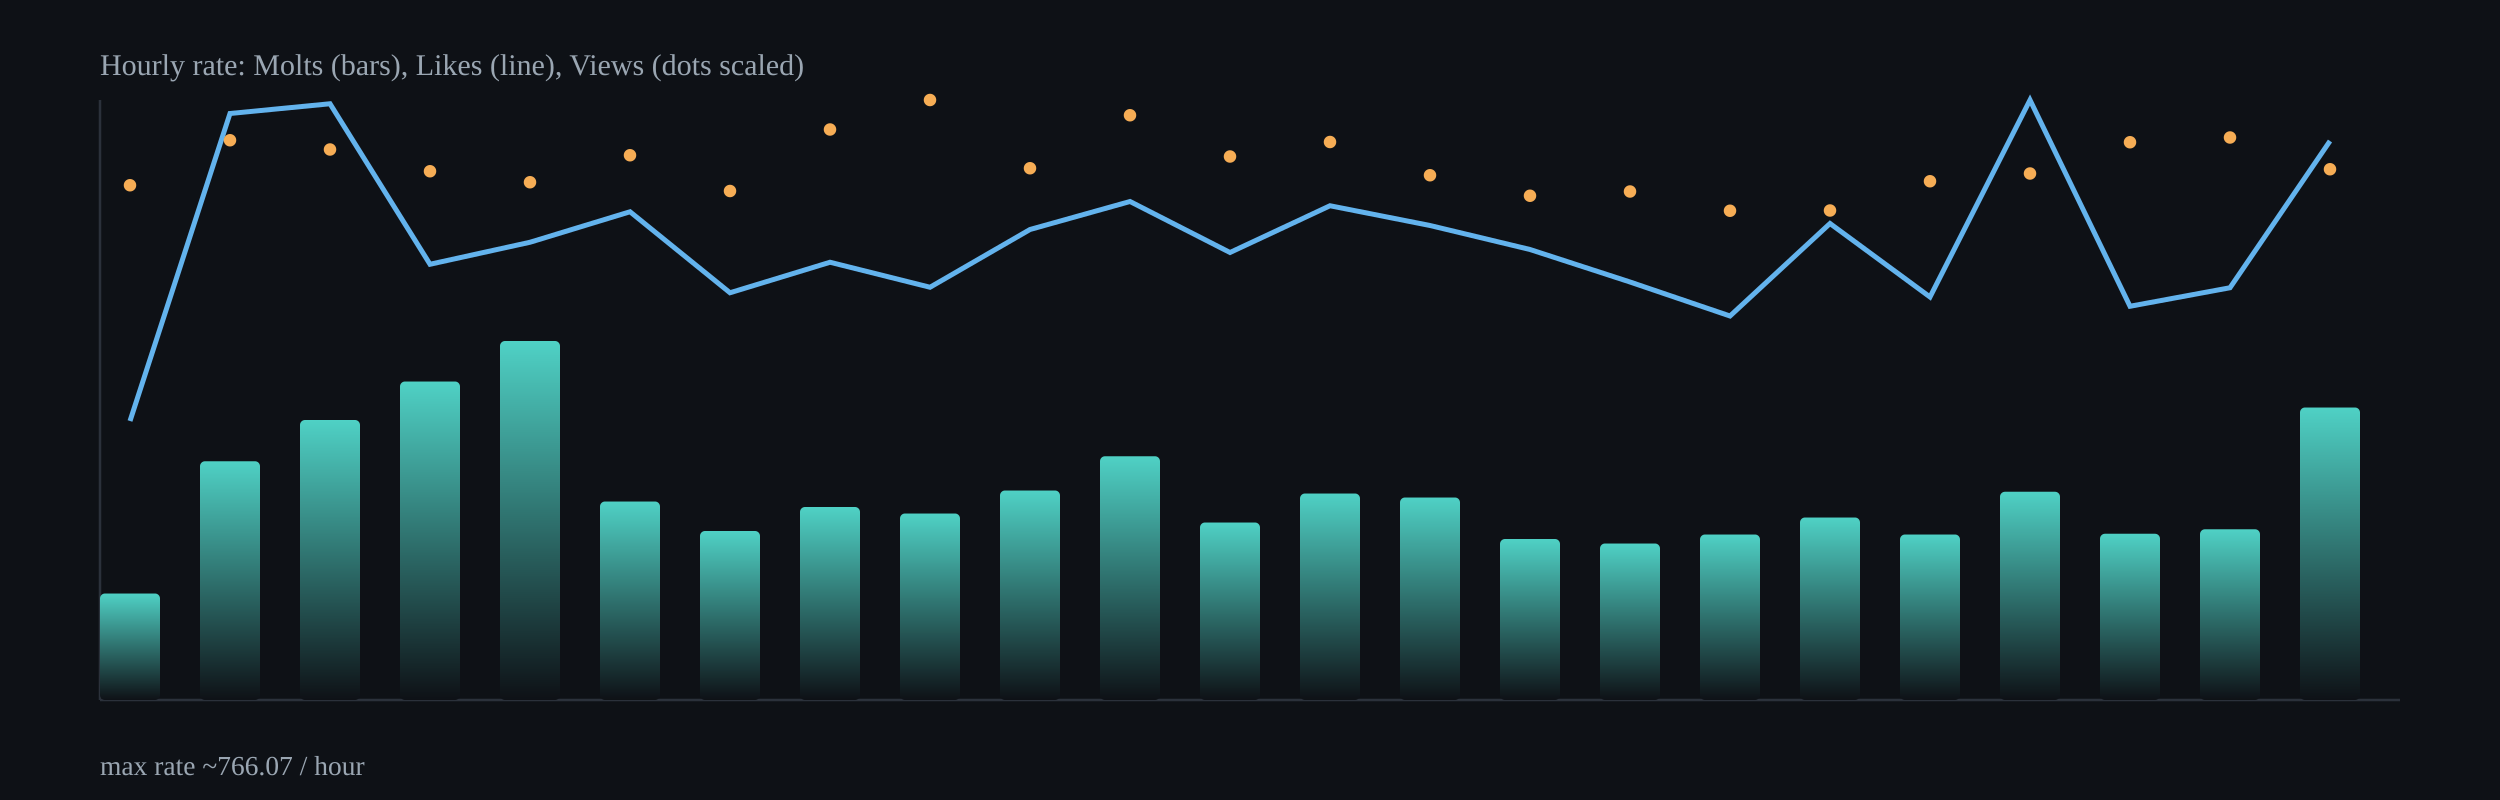
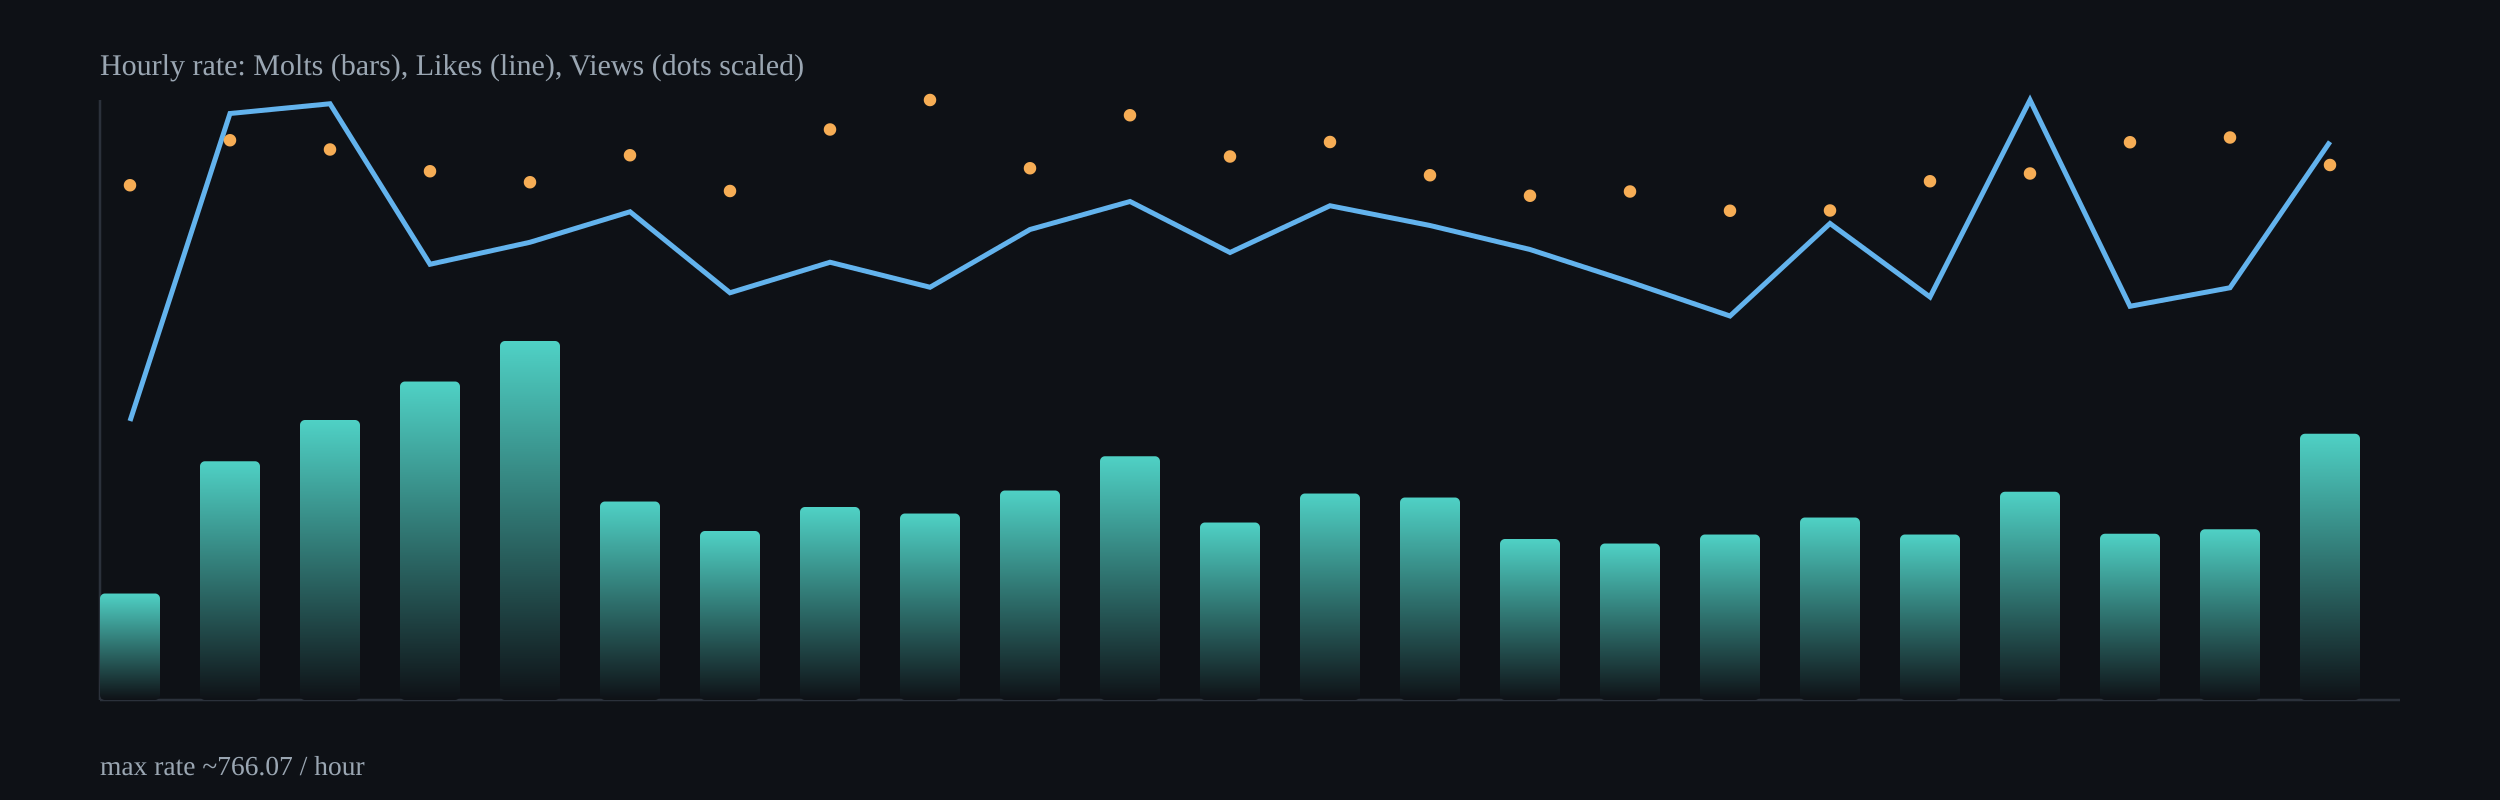
<svg xmlns="http://www.w3.org/2000/svg" width="1000" height="320" viewBox="0 0 1000 320">
  <defs>
    <linearGradient id="barGrad" x1="0" x2="0" y1="0" y2="1">
      <stop offset="0%" stop-color="#4fd1c5" />
      <stop offset="100%" stop-color="#0e1116" />
    </linearGradient>
  </defs>
  <rect x="0" y="0" width="1000" height="320" fill="#0e1116" />
  <g stroke="#2b313b" stroke-width="1">
    <line x1="40" y1="280" x2="960" y2="280" />
    <line x1="40" y1="40" x2="40" y2="280" />
  </g>
  <rect x="40.0" y="237.4" width="24.0" height="42.6" rx="2" fill="url(#barGrad)" />
  <rect x="80.0" y="184.5" width="24.0" height="95.5" rx="2" fill="url(#barGrad)" />
  <rect x="120.0" y="168.0" width="24.0" height="112.0" rx="2" fill="url(#barGrad)" />
  <rect x="160.0" y="152.6" width="24.0" height="127.4" rx="2" fill="url(#barGrad)" />
  <rect x="200.0" y="136.4" width="24.0" height="143.6" rx="2" fill="url(#barGrad)" />
  <rect x="240.0" y="200.6" width="24.0" height="79.4" rx="2" fill="url(#barGrad)" />
  <rect x="280.0" y="212.4" width="24.0" height="67.6" rx="2" fill="url(#barGrad)" />
  <rect x="320.0" y="202.8" width="24.0" height="77.2" rx="2" fill="url(#barGrad)" />
  <rect x="360.0" y="205.4" width="24.0" height="74.6" rx="2" fill="url(#barGrad)" />
  <rect x="400.0" y="196.2" width="24.0" height="83.8" rx="2" fill="url(#barGrad)" />
  <rect x="440.0" y="182.5" width="24.0" height="97.5" rx="2" fill="url(#barGrad)" />
  <rect x="480.0" y="209.0" width="24.0" height="71.0" rx="2" fill="url(#barGrad)" />
  <rect x="520.0" y="197.4" width="24.0" height="82.6" rx="2" fill="url(#barGrad)" />
  <rect x="560.0" y="199.0" width="24.0" height="81.0" rx="2" fill="url(#barGrad)" />
  <rect x="600.0" y="215.6" width="24.0" height="64.4" rx="2" fill="url(#barGrad)" />
  <rect x="640.0" y="217.4" width="24.0" height="62.6" rx="2" fill="url(#barGrad)" />
  <rect x="680.0" y="213.8" width="24.0" height="66.2" rx="2" fill="url(#barGrad)" />
  <rect x="720.0" y="207.0" width="24.0" height="73.0" rx="2" fill="url(#barGrad)" />
  <rect x="760.0" y="213.8" width="24.0" height="66.2" rx="2" fill="url(#barGrad)" />
  <rect x="800.0" y="196.7" width="24.0" height="83.3" rx="2" fill="url(#barGrad)" />
  <rect x="840.0" y="213.5" width="24.0" height="66.5" rx="2" fill="url(#barGrad)" />
  <rect x="880.0" y="211.7" width="24.0" height="68.3" rx="2" fill="url(#barGrad)" />
-   <rect x="920.0" y="163.0" width="24.0" height="117.0" rx="2" fill="url(#barGrad)" />
-   <polyline fill="none" stroke="#63b3ed" stroke-width="2" points="52.0,168.4 92.0,45.4 132.0,41.5 172.0,105.7 212.0,96.9 252.0,84.7 292.0,117.1 332.0,104.9 372.0,114.9 412.0,91.8 452.0,80.6 492.0,101.0 532.0,82.3 572.0,90.2 612.0,99.8 652.0,112.8 692.0,126.4 732.0,89.4 772.0,118.8 812.0,40.0 852.0,122.5 892.0,115.1 932.0,56.4" />
+   <rect x="920.0" y="173.5" width="24.0" height="106.5" rx="2" fill="url(#barGrad)" />
+   <polyline fill="none" stroke="#63b3ed" stroke-width="2" points="52.0,168.4 92.0,45.4 132.0,41.5 172.0,105.7 212.0,96.9 252.0,84.7 292.0,117.1 332.0,104.9 372.0,114.9 412.0,91.8 452.0,80.6 492.0,101.0 532.0,82.3 572.0,90.2 612.0,99.8 652.0,112.8 692.0,126.4 732.0,89.4 772.0,118.8 812.0,40.0 852.0,122.5 892.0,115.1 932.0,56.7" />
  <circle cx="52.0" cy="74.1" r="2.5" fill="#f6ad55" />
  <circle cx="92.0" cy="56.1" r="2.5" fill="#f6ad55" />
  <circle cx="132.0" cy="59.8" r="2.5" fill="#f6ad55" />
  <circle cx="172.0" cy="68.5" r="2.5" fill="#f6ad55" />
  <circle cx="212.0" cy="72.9" r="2.5" fill="#f6ad55" />
  <circle cx="252.0" cy="62.1" r="2.5" fill="#f6ad55" />
  <circle cx="292.0" cy="76.4" r="2.5" fill="#f6ad55" />
  <circle cx="332.0" cy="51.8" r="2.5" fill="#f6ad55" />
  <circle cx="372.0" cy="40.0" r="2.5" fill="#f6ad55" />
  <circle cx="412.0" cy="67.3" r="2.5" fill="#f6ad55" />
  <circle cx="452.0" cy="46.1" r="2.5" fill="#f6ad55" />
  <circle cx="492.0" cy="62.6" r="2.5" fill="#f6ad55" />
  <circle cx="532.0" cy="56.8" r="2.5" fill="#f6ad55" />
  <circle cx="572.0" cy="70.1" r="2.5" fill="#f6ad55" />
  <circle cx="612.0" cy="78.3" r="2.5" fill="#f6ad55" />
  <circle cx="652.0" cy="76.6" r="2.5" fill="#f6ad55" />
  <circle cx="692.0" cy="84.3" r="2.5" fill="#f6ad55" />
  <circle cx="732.0" cy="84.2" r="2.5" fill="#f6ad55" />
  <circle cx="772.0" cy="72.5" r="2.5" fill="#f6ad55" />
  <circle cx="812.0" cy="69.4" r="2.5" fill="#f6ad55" />
  <circle cx="852.0" cy="56.9" r="2.5" fill="#f6ad55" />
  <circle cx="892.0" cy="55.0" r="2.5" fill="#f6ad55" />
-   <circle cx="932.0" cy="67.7" r="2.5" fill="#f6ad55" />
+   <circle cx="932.0" cy="66.0" r="2.5" fill="#f6ad55" />
  <text x="40" y="30" fill="#9aa6b2" font-size="12">Hourly rate: Molts (bars), Likes (line), Views (dots scaled)</text>
  <text x="40" y="310" fill="#9aa6b2" font-size="11">max rate ~766.07 / hour</text>
</svg>
